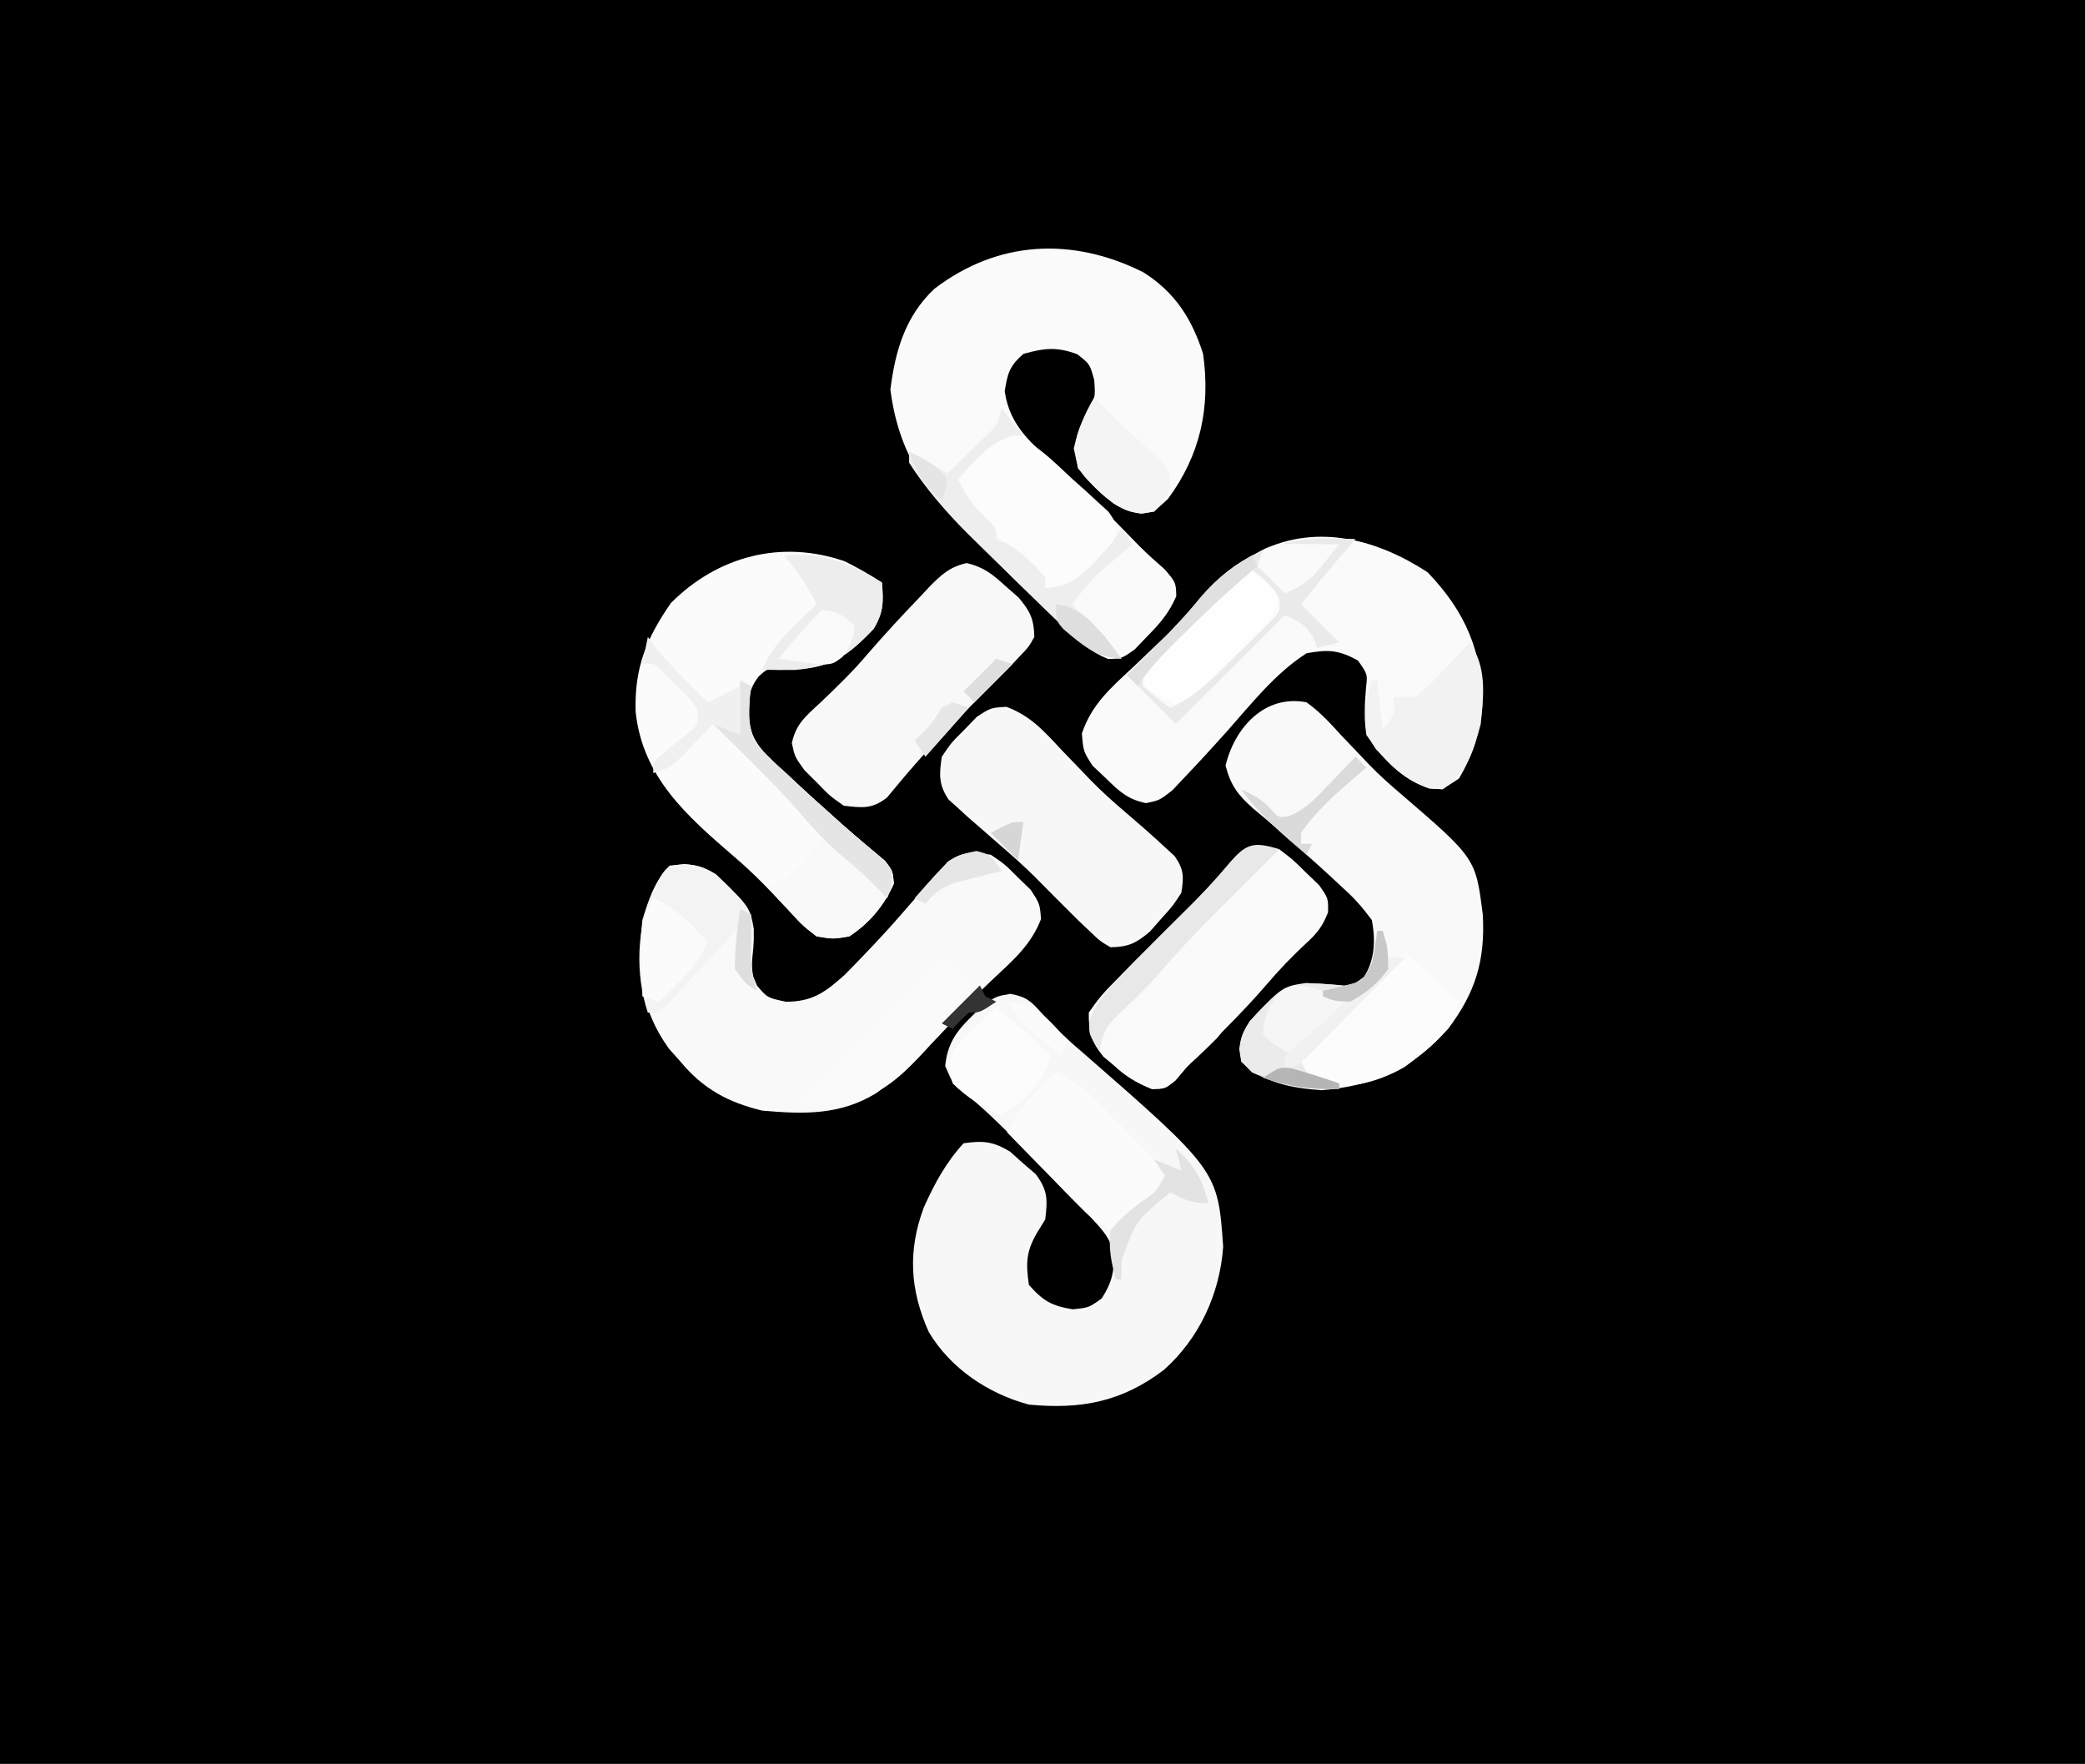
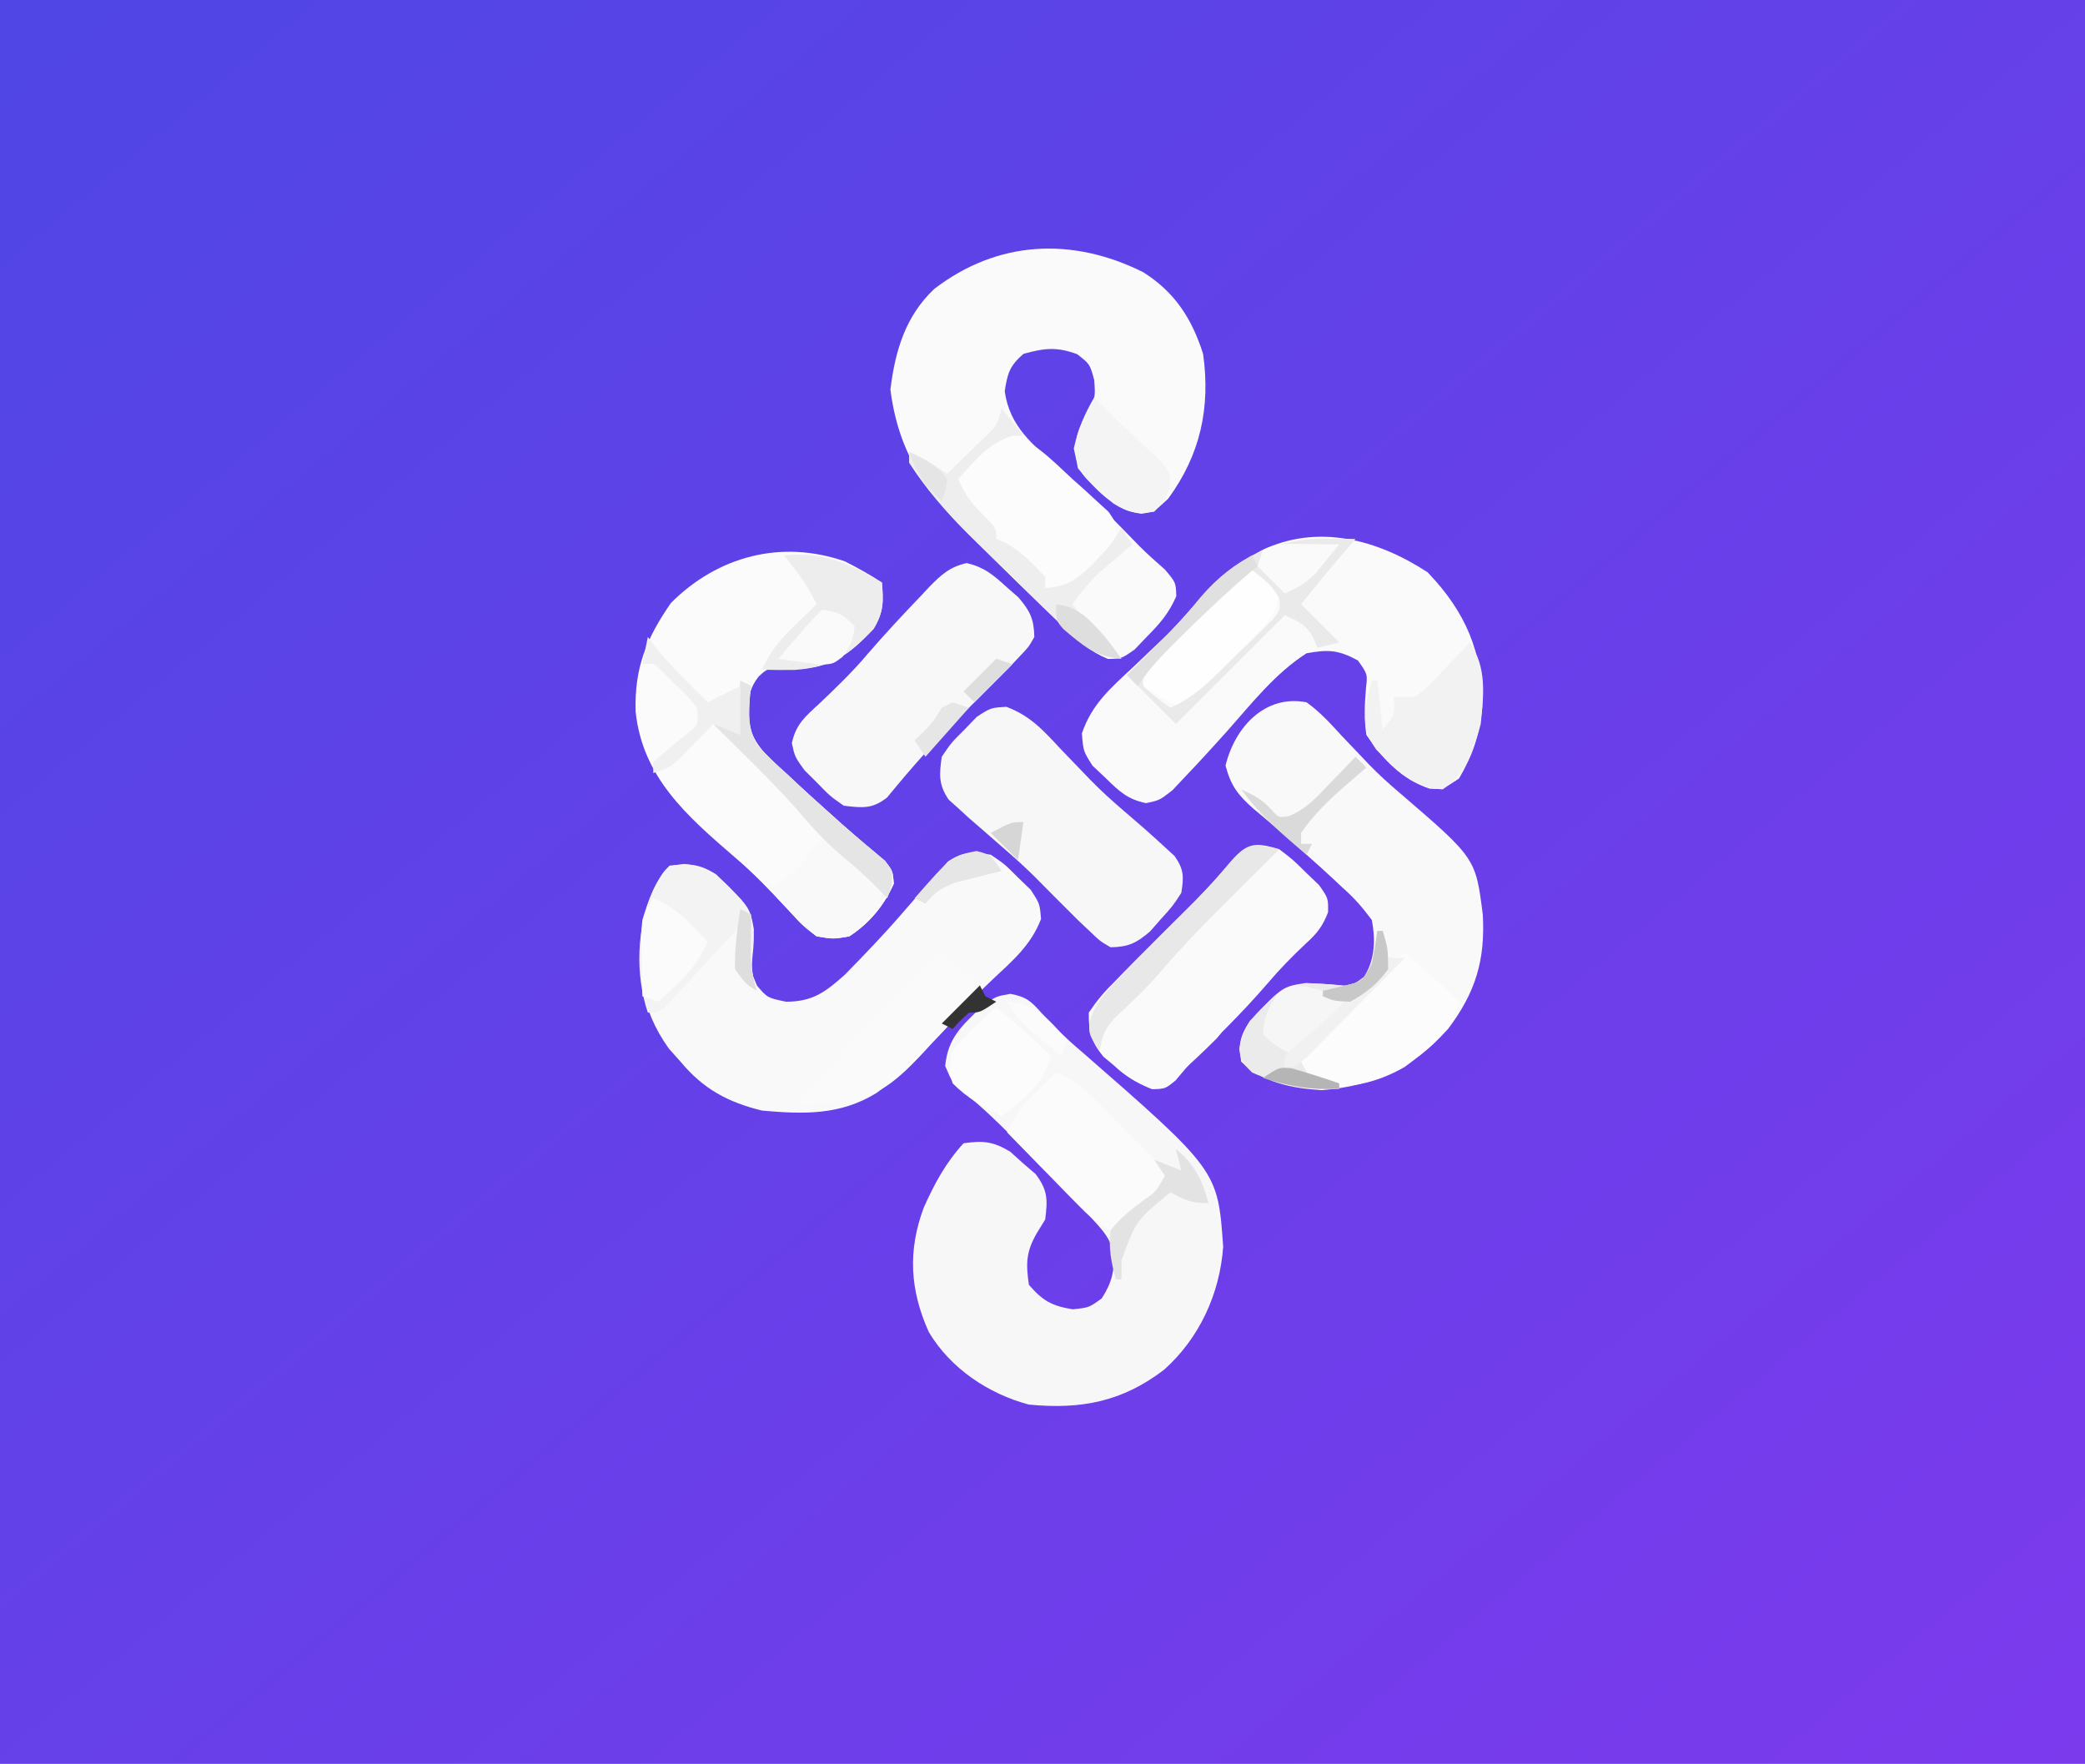
<svg xmlns="http://www.w3.org/2000/svg" version="1.1" width="383" height="324">
-   <path d="M0 0 C126.39 0 252.78 0 383 0 C383 106.92 383 213.84 383 324 C256.61 324 130.22 324 0 324 C0 217.08 0 110.16 0 0 Z " fill="#000000" transform="translate(0,0)" />
+   <defs>
+     <linearGradient id="bgGradient" x1="0%" y1="0%" x2="100%" y2="100%">
+       <stop offset="0%" style="stop-color:#4F46E5;stop-opacity:1" />
+       <stop offset="100%" style="stop-color:#7C3AED;stop-opacity:1" />
+     </linearGradient>
+   </defs>
+   <path d="M0 0 C126.39 0 252.78 0 383 0 C383 106.92 383 213.84 383 324 C256.61 324 130.22 324 0 324 C0 217.08 0 110.16 0 0 Z " fill="url(#bgGradient)" transform="translate(0,0)" />
  <path d="M0 0 C5.822 3.666 8.932 8.524 11 15 C12.392 24.877 10.49 33.578 4.562 41.625 C2 44 2 44 -0.359 44.371 C-5.442 43.657 -8.831 39.829 -12 36 C-12.895 31.672 -12.431 29.844 -10.438 25.938 C-8.766 23.068 -8.766 23.068 -9 19.812 C-9.793 16.884 -9.793 16.884 -12.125 15.062 C-15.892 13.67 -18.151 13.931 -22 15 C-24.538 17.21 -24.932 18.556 -25.438 21.875 C-24.534 28.331 -20.28 31.77 -15.551 35.742 C-10.325 40.367 -5.471 45.413 -0.6 50.407 C0.871 51.872 2.427 53.25 3.988 54.617 C6 57 6 57 6.078 59.508 C4.746 62.586 3.109 64.492 0.75 66.875 C-0.018 67.677 -0.787 68.479 -1.578 69.305 C-4 71 -4 71 -6.469 71.039 C-9.731 69.7 -11.687 67.931 -14.25 65.5 C-14.751 65.027 -15.252 64.553 -15.768 64.065 C-17.526 62.391 -19.264 60.697 -21 59 C-21.704 58.316 -22.409 57.632 -23.134 56.928 C-25.411 54.711 -27.676 52.483 -29.938 50.25 C-30.659 49.542 -31.381 48.833 -32.124 48.104 C-40.095 40.144 -44.991 32.931 -46.438 21.562 C-45.566 14.466 -43.693 8.068 -38.375 3.062 C-26.731 -5.858 -13.048 -6.513 0 0 Z " fill="#FAFAFA" transform="translate(210,50)" />
  <path d="M0 0 C2.91 0.54 3.77 1.312 5.715 3.508 C8.017 5.986 10.306 8.277 12.902 10.445 C38.11 32.44 38.11 32.44 39.09 46.445 C38.476 55.103 34.705 63.276 28.23 69.047 C20.535 74.934 12.971 76.367 3.402 75.445 C-4.06 73.457 -11 68.799 -14.984 62.121 C-18.456 54.363 -18.867 47.235 -15.91 39.258 C-13.911 34.817 -11.893 31.054 -8.598 27.445 C-4.991 26.933 -3.182 27.093 -0.043 28.984 C0.723 29.673 1.488 30.361 2.277 31.07 C3.059 31.743 3.84 32.416 4.645 33.109 C6.893 36.098 6.849 37.785 6.402 41.445 C5.907 42.25 5.412 43.054 4.902 43.883 C2.882 47.334 2.83 49.512 3.402 53.445 C5.984 56.407 7.591 57.313 11.465 57.945 C14.444 57.632 14.444 57.632 16.777 55.945 C18.612 53.123 19.156 50.942 18.977 47.568 C18.272 44.965 17.219 43.709 15.398 41.727 C14.764 41.033 14.13 40.34 13.477 39.626 C9.961 35.93 6.394 32.293 2.777 28.695 C2.04 27.954 1.303 27.213 0.543 26.449 C-2.397 23.514 -5.27 20.704 -8.535 18.129 C-10.598 16.445 -10.598 16.445 -11.973 13.258 C-11.447 7.915 -8.822 5.832 -5.09 2.168 C-2.598 0.445 -2.598 0.445 0 0 Z " fill="#F7F7F7" transform="translate(185.5977,182.5547)" />
  <path d="M0 0 C6.996 7.314 10.112 14.626 10.039 24.652 C9.609 29.449 8.217 33.732 5.75 37.875 C2.75 39.875 2.75 39.875 0.363 39.742 C-4.756 38.043 -8.277 34.277 -11.25 29.875 C-11.702 26.875 -11.581 24.288 -11.328 21.273 C-11.032 18.703 -11.032 18.703 -12.812 16.188 C-16.388 14.262 -18.225 14.137 -22.25 14.875 C-28.014 18.557 -32.383 24.162 -36.883 29.23 C-39.385 32.026 -41.911 34.785 -44.5 37.5 C-45.683 38.757 -45.683 38.757 -46.891 40.039 C-49.25 41.875 -49.25 41.875 -51.742 42.402 C-55.141 41.688 -56.659 40.234 -59.125 37.812 C-59.927 37.058 -60.729 36.304 -61.555 35.527 C-63.25 32.875 -63.25 32.875 -63.516 29.594 C-61.681 24.204 -58.236 21.256 -54.125 17.438 C-52.62 16.004 -51.117 14.568 -49.617 13.129 C-48.512 12.076 -48.512 12.076 -47.385 11.003 C-45.31 8.935 -43.411 6.791 -41.52 4.555 C-38.955 1.561 -36.533 -0.615 -33.062 -2.562 C-31.835 -3.272 -31.835 -3.272 -30.582 -3.996 C-20.204 -9.02 -9.193 -6.011 0 0 Z " fill="#FAFAFA" transform="translate(262.25,105.125)" />
  <path d="M0 0 C2.59 1.758 2.59 1.758 4.938 4.125 C5.73 4.891 6.523 5.656 7.34 6.445 C9 9 9 9 9.23 11.812 C7.387 16.588 4.067 19.42 0.375 22.875 C-1.036 24.224 -2.445 25.576 -3.852 26.93 C-4.546 27.596 -5.24 28.263 -5.955 28.95 C-8.609 31.61 -11.031 34.441 -13.477 37.291 C-15.209 39.235 -17.016 40.848 -19.125 42.375 C-19.746 42.836 -20.368 43.298 -21.008 43.773 C-27.674 47.878 -34.369 47.673 -42 47 C-48.287 45.466 -52.822 43.038 -57 38 C-57.701 37.216 -58.403 36.432 -59.125 35.625 C-64.511 28.085 -64.97 21.158 -64 12 C-62.93 8.457 -61.673 4.673 -59 2 C-55.395 1.602 -53.545 1.655 -50.445 3.617 C-44.238 9.658 -44.238 9.658 -43.531 13.648 C-43.593 15.355 -43.699 17.061 -43.855 18.762 C-44.157 21.186 -44.157 21.186 -42.938 24.062 C-41.023 26.285 -41.023 26.285 -37.625 27 C-32.731 27 -30.379 25.235 -26.789 22.02 C-23.221 18.381 -19.711 14.729 -16.375 10.875 C-15.251 9.582 -14.126 8.291 -13 7 C-12.12 5.983 -12.12 5.983 -11.223 4.945 C-10.634 4.303 -10.044 3.661 -9.438 3 C-8.921 2.422 -8.404 1.845 -7.871 1.25 C-5.087 -0.61 -3.278 -0.472 0 0 Z " fill="#F9F9F9" transform="translate(182,157)" />
  <path d="M0 0 C2.352 1.193 4.588 2.433 6.789 3.883 C7.095 7.407 7.118 9.347 5.242 12.402 C0.819 17.006 -2.069 19.385 -8.586 19.758 C-9.584 19.735 -10.581 19.711 -11.609 19.688 C-14.206 19.644 -14.206 19.644 -15.836 21.13 C-17.987 23.872 -17.84 26.147 -17.719 29.538 C-16.788 33.834 -13.901 36.176 -10.711 39.008 C-9.751 39.911 -9.751 39.911 -8.772 40.832 C-6.941 42.542 -5.084 44.218 -3.211 45.883 C-2.363 46.646 -1.515 47.409 -0.641 48.195 C1.987 50.513 4.655 52.771 7.352 55.008 C8.789 56.883 8.789 56.883 8.977 59.195 C7.197 63.222 4.492 66.472 0.789 68.883 C-2.113 69.398 -2.113 69.398 -5.211 68.883 C-7.922 66.723 -7.922 66.723 -10.586 63.82 C-13.725 60.486 -16.835 57.219 -20.336 54.258 C-29.019 46.772 -37.181 39.662 -38.449 27.621 C-38.695 19.584 -36.498 14.186 -31.961 7.633 C-23.375 -0.954 -11.69 -4.067 0 0 Z " fill="#FBFBFB" transform="translate(155.2109,103.1172)" />
  <path d="M0 0 C2.435 1.739 4.368 3.854 6.375 6.062 C7.52 7.267 8.667 8.471 9.816 9.672 C10.364 10.251 10.912 10.831 11.477 11.428 C13.329 13.34 15.282 15.092 17.312 16.812 C31.074 28.65 31.074 28.65 32.379 39.008 C32.845 47.398 31.052 53.286 26 60 C19.512 67.156 12.365 70.51 2.75 71.25 C-2.567 70.896 -8.137 69.863 -12 66 C-12.511 62.728 -12.225 61.349 -10.418 58.543 C-4.425 52.215 -4.425 52.215 -0.094 51.562 C1.807 51.644 3.706 51.761 5.602 51.918 C8.163 52.212 8.163 52.212 10.688 50.5 C12.514 47.02 12.709 43.808 12 40 C10.189 37.559 8.724 35.901 6.5 33.938 C5.953 33.424 5.405 32.91 4.841 32.38 C3.248 30.896 1.631 29.443 0 28 C-0.781 27.303 -1.562 26.605 -2.367 25.887 C-4.829 23.727 -7.298 21.581 -9.82 19.492 C-12.619 17.006 -13.929 15.272 -14.875 11.625 C-13.173 4.575 -7.636 -1.47 0 0 Z " fill="#F9F9F9" transform="translate(240,129)" />
  <path d="M0 0 C2.492 1.891 2.492 1.891 4.875 4.25 C5.677 5.018 6.479 5.787 7.305 6.578 C9 9 9 9 8.953 11.59 C7.918 14.208 6.951 15.437 4.875 17.312 C2.344 19.695 -0.004 22.097 -2.25 24.75 C-6.874 30.119 -11.959 35.028 -17 40 C-17.666 40.789 -18.333 41.578 -19.02 42.391 C-21 44 -21 44 -23.484 43.949 C-26.241 42.909 -28.024 41.737 -30.25 39.812 C-30.936 39.241 -31.622 38.67 -32.328 38.082 C-34.575 35.284 -35.036 33.59 -35 30 C-33.475 27.759 -32.154 26.174 -30.25 24.312 C-29.753 23.799 -29.256 23.286 -28.743 22.757 C-27.18 21.152 -25.594 19.574 -24 18 C-23.009 17.008 -22.018 16.016 -21.027 15.023 C-19.176 13.171 -17.317 11.328 -15.453 9.488 C-13.344 7.349 -11.367 5.175 -9.438 2.875 C-6.105 -1.056 -4.855 -1.501 0 0 Z " fill="#FAFAFA" transform="translate(235,156)" />
  <path d="M0 0 C3.172 0.75 4.773 2.077 7.18 4.262 C8.348 5.288 8.348 5.288 9.539 6.336 C11.681 8.871 12.345 10.264 12.43 13.574 C11.383 15.426 11.383 15.426 9.68 17.199 C9.035 17.882 8.391 18.566 7.727 19.27 C1.099 25.919 1.099 25.919 -1.505 28.491 C-4.284 31.244 -6.947 34.055 -9.508 37.012 C-10.052 37.639 -10.596 38.267 -11.156 38.914 C-12.328 40.29 -13.483 41.68 -14.633 43.074 C-17.408 45.222 -19.125 44.959 -22.57 44.574 C-25.125 42.781 -25.125 42.781 -27.445 40.387 C-28.226 39.609 -29.008 38.832 -29.812 38.031 C-31.57 35.574 -31.57 35.574 -32.113 33.074 C-31.348 29.553 -29.638 28.188 -27.008 25.762 C-23.923 22.833 -20.934 19.955 -18.195 16.699 C-15.048 13.057 -11.785 9.54 -8.445 6.074 C-7.942 5.533 -7.439 4.992 -6.92 4.434 C-4.713 2.177 -3.12 0.697 0 0 Z " fill="#F8F8F8" transform="translate(177.5703,103.4258)" />
  <path d="M0 0 C4.397 1.643 6.849 4.396 10 7.793 C11.236 9.08 12.475 10.365 13.715 11.648 C14.304 12.263 14.893 12.877 15.5 13.509 C17.434 15.483 19.458 17.314 21.562 19.105 C24.12 21.298 26.661 23.495 29.125 25.793 C29.991 26.586 29.991 26.586 30.875 27.395 C32.612 29.859 32.603 31.208 32.125 34.168 C30.551 36.59 30.551 36.59 28.438 38.918 C27.753 39.697 27.069 40.475 26.363 41.277 C23.823 43.423 22.444 44.1 19.125 44.168 C17.168 43.016 17.168 43.016 15.312 41.23 C14.625 40.582 13.938 39.934 13.23 39.266 C12.536 38.573 11.841 37.881 11.125 37.168 C10.461 36.507 9.797 35.845 9.113 35.164 C7.781 33.827 6.453 32.486 5.129 31.141 C3.168 29.211 1.147 27.401 -0.938 25.605 C-2.251 24.461 -3.564 23.315 -4.875 22.168 C-5.554 21.58 -6.234 20.992 -6.934 20.387 C-7.574 19.799 -8.215 19.211 -8.875 18.605 C-9.453 18.089 -10.03 17.572 -10.625 17.039 C-12.485 14.255 -12.347 12.446 -11.875 9.168 C-10.117 6.578 -10.117 6.578 -7.75 4.23 C-6.984 3.438 -6.219 2.645 -5.43 1.828 C-2.875 0.168 -2.875 0.168 0 0 Z " fill="#F7F7F7" transform="translate(184.875,129.832)" />
  <path d="M0 0 C5.444 1.531 8.972 5.237 13 9 C13.768 9.681 14.537 10.361 15.328 11.062 C16.065 11.743 16.803 12.424 17.562 13.125 C18.244 13.746 18.926 14.368 19.629 15.008 C21 17 21 17 20.953 19.469 C19.824 22.467 18.45 24.116 16.188 26.375 C15.5 27.084 14.813 27.793 14.105 28.523 C12 30 12 30 9.953 29.961 C7.51 28.759 6.279 27.359 4.562 25.25 C1.843 21.997 -0.959 18.961 -4 16 C-5.667 14.333 -7.333 12.667 -9 11 C-7.592 7.785 -5.897 5.678 -3.375 3.25 C-2.743 2.636 -2.112 2.023 -1.461 1.391 C-0.738 0.702 -0.738 0.702 0 0 Z " fill="#FCFCFC" transform="translate(184,79)" />
  <path d="M0 0 C3.363 1.457 5.545 3.311 8.109 5.914 C8.863 6.675 9.618 7.435 10.395 8.219 C11.172 9.013 11.949 9.807 12.75 10.625 C13.543 11.427 14.336 12.229 15.152 13.055 C17.106 15.032 19.055 17.014 21 19 C20.064 20.106 19.126 21.209 18.188 22.312 C17.665 22.927 17.143 23.542 16.605 24.176 C16.076 24.778 15.546 25.38 15 26 C14.283 26.888 14.283 26.888 13.551 27.793 C12 29 12 29 10.069 28.926 C7.442 27.75 5.903 26.242 3.891 24.184 C3.137 23.42 2.382 22.656 1.605 21.869 C0.828 21.067 0.051 20.264 -0.75 19.438 C-1.543 18.631 -2.336 17.825 -3.152 16.994 C-5.108 15.003 -7.057 13.005 -9 11 C-7.491 7.819 -5.921 5.701 -3.375 3.25 C-2.743 2.636 -2.112 2.023 -1.461 1.391 C-0.738 0.702 -0.738 0.702 0 0 Z " fill="#FBFBFB" transform="translate(194,197)" />
  <path d="M0 0 C7 6 7 6 10 9 C8.632 14.644 4.474 17.687 0 21 C-5.235 24.005 -11.019 25.328 -17 24 C-17.99 22.68 -18.98 21.36 -20 20 C-13.4 13.4 -6.8 6.8 0 0 Z " fill="#FCFCFC" transform="translate(258,175)" />
  <path d="M0 0 C0.66 0.33 1.32 0.66 2 1 C1.925 1.567 1.849 2.134 1.771 2.718 C1.508 6.185 1.334 8.906 3.184 11.942 C4.87 13.792 6.628 15.463 8.5 17.125 C9.14 17.727 9.78 18.329 10.439 18.949 C12.27 20.659 14.127 22.335 16 24 C16.848 24.763 17.696 25.526 18.57 26.312 C21.198 28.63 23.865 30.888 26.562 33.125 C28 35 28 35 28.188 37.312 C26.408 41.339 23.703 44.589 20 47 C17.066 47.48 17.066 47.48 14 47 C11.445 45.031 11.445 45.031 9.125 42.5 C8.344 41.665 7.563 40.829 6.758 39.969 C6.178 39.319 5.598 38.669 5 38 C5.889 37.617 5.889 37.617 6.797 37.227 C9.212 35.882 10.512 34.508 12.25 32.375 C12.771 31.743 13.292 31.112 13.828 30.461 C14.215 29.979 14.602 29.497 15 29 C8.803 21.541 1.896 14.803 -5 8 C-4.01 8 -3.02 8 -2 8 C-1.67 8.33 -1.34 8.66 -1 9 C-0.67 6.03 -0.34 3.06 0 0 Z " fill="#F9F9F9" transform="translate(136,125)" />
  <path d="M0 0 C1.106 0.936 2.209 1.874 3.312 2.812 C4.235 3.596 4.235 3.596 5.176 4.395 C8.551 7.365 8.551 7.365 10 9 C10.165 11.968 9.428 13.503 7.504 15.738 C6.282 16.965 5.037 18.168 3.77 19.348 C1.862 21.066 1.862 21.066 -0.125 23.5 C-2 25 -2 25 -4.375 25.062 C-8.633 23.339 -12.022 20.959 -14.105 16.785 C-13.953 12.765 -11.92 11.307 -9.111 8.584 C-8.435 7.958 -7.759 7.332 -7.062 6.688 C-6.39 6.042 -5.718 5.397 -5.025 4.732 C-3.363 3.141 -1.688 1.565 0 0 Z " fill="#FAFAFA" transform="translate(216,175)" />
  <path d="M0 0 C5.026 0.472 7.097 3.099 10.453 6.652 C12.887 10.261 12.952 12.805 12.461 17.043 C12.232 19.405 12.542 21.054 13.242 23.305 C11.18 21.805 11.18 21.805 9.242 19.305 C9.283 16.573 9.805 14.012 10.242 11.305 C9.411 12.208 8.579 13.112 7.723 14.043 C6.625 15.234 5.527 16.426 4.43 17.617 C3.882 18.212 3.335 18.807 2.771 19.42 C2.24 19.997 1.708 20.574 1.16 21.168 C0.43 21.961 0.43 21.961 -0.316 22.771 C-0.792 23.277 -1.267 23.783 -1.758 24.305 C-2.272 24.864 -2.786 25.424 -3.315 26.001 C-4.758 27.305 -4.758 27.305 -6.758 27.305 C-9.096 20.289 -8.825 11.752 -5.82 4.992 C-3.442 0.38 -3.442 0.38 0 0 Z " fill="#F3F3F3" transform="translate(125.7578,158.6953)" />
  <path d="M0 0 C1.98 1.65 3.96 3.3 6 5 C5.409 8.35 4.325 10.094 2.016 12.566 C1.41 13.217 0.804 13.867 0.18 14.537 C-0.457 15.205 -1.094 15.874 -1.75 16.562 C-2.682 17.571 -2.682 17.571 -3.633 18.6 C-9.013 24.315 -12.716 27.279 -20.812 27.688 C-21.974 27.753 -23.135 27.819 -24.332 27.887 C-25.653 27.943 -25.653 27.943 -27 28 C-21.755 21.634 -15.979 15.864 -10.125 10.062 C-9.14 9.083 -8.156 8.103 -7.172 7.123 C-4.784 4.746 -2.393 2.372 0 0 Z " fill="#FAFAFA" transform="translate(173,175)" />
  <path d="M0 0 C3.138 4.708 2.554 9.489 2 15 C0.623 20.109 -0.514 24.009 -5 27 C-10.562 26.699 -13.519 23.457 -17.238 19.633 C-19.306 16.542 -19.453 15.09 -19.062 11.438 C-18.756 9.948 -18.418 8.462 -18 7 C-17.67 7 -17.34 7 -17 7 C-16.67 9.97 -16.34 12.94 -16 16 C-13.723 13.185 -13.723 13.185 -14 10 C-12.68 10 -11.36 10 -10 10 C-7.317 7.803 -7.317 7.803 -4.75 5 C-3.858 4.072 -2.966 3.144 -2.047 2.188 C-1.034 1.105 -1.034 1.105 0 0 Z " fill="#F2F2F2" transform="translate(270,118)" />
  <path d="M0 0 C1.98 1.65 3.96 3.3 6 5 C5.434 8.775 3.877 10.476 1.184 13.109 C0.42 13.863 -0.344 14.618 -1.131 15.395 C-2.335 16.56 -2.335 16.56 -3.562 17.75 C-4.772 18.939 -4.772 18.939 -6.006 20.152 C-7.997 22.108 -9.995 24.057 -12 26 C-14.494 24.796 -16.681 23.546 -19 22 C-18.444 18.119 -16.723 16.372 -13.965 13.672 C-12.752 12.473 -12.752 12.473 -11.514 11.25 C-10.664 10.425 -9.813 9.6 -8.938 8.75 C-8.083 7.91 -7.229 7.069 -6.35 6.203 C-4.24 4.129 -2.123 2.061 0 0 Z " fill="#FEFEFE" transform="translate(229,104)" />
  <path d="M0 0 C0.33 0 0.66 0 1 0 C1.33 1.65 1.66 3.3 2 5 C2.99 5 3.98 5 5 5 C-1.27 11.27 -7.54 17.54 -14 24 C-12.33 27.224 -12.33 27.224 -9.375 27.688 C-8.591 27.791 -7.808 27.894 -7 28 C-7 28.33 -7 28.66 -7 29 C-12.822 29.372 -17.648 28.376 -23 26 C-25 24 -25 24 -25.363 21.676 C-24.747 17.137 -21.918 14.89 -18.719 11.812 C-14.829 9.219 -11.922 9.539 -7.395 9.926 C-4.825 10.226 -4.825 10.226 -2.375 8.375 C-0.749 5.567 -0.292 3.215 0 0 Z " fill="#EBEBEB" transform="translate(253,171)" />
  <path d="M0 0 C0.985 0.009 1.97 0.018 2.984 0.027 C4.106 0.045 4.106 0.045 5.25 0.062 C4.863 0.51 4.477 0.957 4.078 1.418 C1.066 4.915 -1.893 8.437 -4.75 12.062 C-2.44 14.373 -0.13 16.683 2.25 19.062 C0.93 19.392 -0.39 19.723 -1.75 20.062 C-1.998 19.444 -2.245 18.825 -2.5 18.188 C-3.97 15.688 -5.164 15.229 -7.75 14.062 C-8.285 14.597 -8.82 15.132 -9.371 15.683 C-15.497 21.81 -21.624 27.936 -27.75 34.062 C-30.75 31.062 -33.75 28.062 -36.75 25.062 C-36.109 24.433 -35.469 23.804 -34.809 23.156 C-30.774 19.164 -26.819 15.229 -23.25 10.812 C-17.072 3.578 -9.398 -0.112 0 0 Z M-14.75 5.062 C-17.929 8.154 -21.091 11.263 -24.25 14.375 C-25.156 15.256 -26.062 16.137 -26.996 17.045 C-28.282 18.316 -28.282 18.316 -29.594 19.613 C-30.39 20.394 -31.186 21.174 -32.006 21.978 C-34.071 23.993 -34.071 23.993 -33.75 27.062 C-31.311 29.264 -31.311 29.264 -28.75 31.062 C-23.707 28.827 -20.306 25.026 -16.438 21.188 C-15.684 20.467 -14.931 19.746 -14.154 19.004 C-13.447 18.304 -12.74 17.604 -12.012 16.883 C-11.362 16.246 -10.712 15.61 -10.042 14.954 C-8.566 13.17 -8.566 13.17 -8.734 11.074 C-10.153 8.265 -12.225 6.875 -14.75 5.062 Z " fill="#EAEAEA" transform="translate(243.75,98.9375)" />
  <path d="M0 0 C7.246 -0.671 11.758 1.419 18 5 C18.299 8.501 18.32 10.466 16.488 13.52 C11.866 18.39 8.757 20.555 1.938 21.062 C-0.042 21.083 -2.022 21.076 -4 21 C-2.523 17.548 -0.562 15.35 2.125 12.75 C2.849 12.044 3.574 11.337 4.32 10.609 C4.875 10.078 5.429 9.547 6 9 C4.386 5.598 2.414 2.897 0 0 Z " fill="#EDEDED" transform="translate(144,102)" />
  <path d="M0 0 C1.32 1.65 2.64 3.3 4 5 C2.979 5.031 2.979 5.031 1.938 5.062 C-2.469 6.469 -4.948 9.631 -8 13 C-6.696 15.863 -5.672 17.328 -3.375 19.625 C-1 22 -1 22 -1 24 C-0.443 24.227 0.114 24.454 0.688 24.688 C3.662 26.376 5.72 28.467 8 31 C8 31.66 8 32.32 8 33 C12.965 32.85 15.206 30.169 18.449 26.789 C20.175 24.874 20.175 24.874 22 22 C22.66 22.99 23.32 23.98 24 25 C23.457 25.459 22.915 25.918 22.355 26.391 C21.64 27.004 20.925 27.618 20.188 28.25 C19.48 28.853 18.772 29.457 18.043 30.078 C16.081 31.924 14.543 33.799 13 36 C15.778 39.601 18.74 42.83 22 46 C17.285 45.525 15.144 43.72 11.75 40.5 C11.249 40.027 10.748 39.553 10.232 39.065 C8.474 37.391 6.736 35.697 5 34 C4.296 33.316 3.591 32.632 2.866 31.928 C0.589 29.711 -1.676 27.483 -3.938 25.25 C-4.659 24.542 -5.381 23.833 -6.124 23.104 C-10.245 18.988 -13.849 14.908 -17 10 C-17 9.34 -17 8.68 -17 8 C-14.506 9.204 -12.319 10.454 -10 12 C-8.515 10.569 -7.037 9.13 -5.562 7.688 C-4.739 6.887 -3.915 6.086 -3.066 5.262 C-0.806 3.095 -0.806 3.095 0 0 Z " fill="#EEEEEE" transform="translate(184,75)" />
  <path d="M0 0 C1.106 0.936 2.209 1.874 3.312 2.812 C3.927 3.335 4.542 3.857 5.176 4.395 C6.854 5.872 8.439 7.4 10 9 C8.599 14.292 5.145 16.775 1 20 C-2.429 18.329 -5.276 16.724 -8 14 C-8.812 11.25 -8.812 11.25 -8 8 C-5.561 5.069 -2.861 2.516 0 0 Z " fill="#FCFCFC" transform="translate(183,185)" />
  <path d="M0 0 C1.099 1.099 2.196 2.2 3.285 3.309 C4.618 4.623 5.987 5.9 7.371 7.16 C8.197 7.932 9.024 8.704 9.875 9.5 C10.677 10.232 11.479 10.964 12.305 11.719 C14 14 14 14 13.883 16.656 C13 19 13 19 11 21 C7.776 21.482 6.344 21.21 3.543 19.496 C-2.804 13.949 -2.804 13.949 -3.75 9.375 C-2.967 5.853 -1.819 3.108 0 0 Z " fill="#F4F4F4" transform="translate(201,73)" />
  <path d="M0 0 C-2.614 2.619 -5.233 5.233 -7.867 7.832 C-12.875 12.787 -17.783 17.742 -22.336 23.125 C-24.858 25.967 -27.624 28.548 -30.398 31.141 C-32.109 33.126 -32.603 34.439 -33 37 C-35 34 -35 34 -34.863 31.598 C-33.822 28.464 -32.446 26.843 -30.188 24.438 C-29.381 23.574 -28.574 22.71 -27.742 21.82 C-24.286 18.265 -20.785 14.758 -17.255 11.276 C-14.502 8.549 -11.864 5.783 -9.375 2.812 C-5.982 -1.206 -4.917 -1.165 0 0 Z " fill="#E8E8E8" transform="translate(235,156)" />
  <path d="M0 0 C0.66 0.33 1.32 0.66 2 1 C1.925 1.567 1.849 2.134 1.771 2.718 C1.508 6.185 1.334 8.906 3.184 11.942 C4.87 13.792 6.628 15.463 8.5 17.125 C9.14 17.727 9.78 18.329 10.439 18.949 C12.27 20.659 14.127 22.335 16 24 C16.848 24.763 17.696 25.526 18.57 26.312 C21.198 28.63 23.865 30.888 26.562 33.125 C28 35 28 35 27.75 37.75 C27.503 38.492 27.255 39.235 27 40 C25.979 38.948 25.979 38.948 24.938 37.875 C22.923 35.849 20.829 34.004 18.625 32.188 C15.461 29.51 12.851 26.589 10.176 23.434 C5.368 18.056 0.134 13.064 -5 8 C-4.01 8 -3.02 8 -2 8 C-1.67 8.33 -1.34 8.66 -1 9 C-0.67 6.03 -0.34 3.06 0 0 Z " fill="#E5E5E5" transform="translate(136,125)" />
  <path d="M0 0 C4.292 1.651 6.879 4.738 10 8 C8.592 11.215 6.897 13.322 4.375 15.75 C3.428 16.67 3.428 16.67 2.461 17.609 C1.979 18.068 1.497 18.527 1 19 C0.01 18.67 -0.98 18.34 -2 18 C-2.054 15.75 -2.093 13.5 -2.125 11.25 C-2.148 9.997 -2.171 8.744 -2.195 7.453 C-2.015 4.272 -1.69 2.635 0 0 Z " fill="#FBFBFB" transform="translate(120,165)" />
  <path d="M0 0 C1.011 0.268 2.021 0.536 3.062 0.812 C4.011 0.998 4.96 1.184 5.938 1.375 C6.639 1.519 7.34 1.664 8.062 1.812 C4.855 5.619 1.655 9.358 -1.938 12.812 C-4.406 11.661 -5.985 10.765 -7.938 8.812 C-7.772 5.659 -7.083 4.018 -5.25 1.438 C-2.938 -0.188 -2.938 -0.188 0 0 Z " fill="#F6F6F6" transform="translate(239.9375,181.1875)" />
  <path d="M0 0 C2.935 0.367 3.864 0.864 6 3 C5.77 5.379 5.2 6.732 3.773 8.648 C2 10 2 10 -0.48 10.074 C-1.82 9.883 -1.82 9.883 -3.188 9.688 C-4.089 9.568 -4.99 9.448 -5.918 9.324 C-6.605 9.217 -7.292 9.11 -8 9 C-7.043 7.874 -6.084 6.749 -5.125 5.625 C-4.591 4.999 -4.058 4.372 -3.508 3.727 C-2.386 2.442 -1.206 1.206 0 0 Z " fill="#FAFAFA" transform="translate(151,112)" />
  <path d="M0 0 C1.096 0.009 2.191 0.018 3.32 0.027 C4.163 0.039 5.006 0.051 5.875 0.062 C4.967 1.194 4.048 2.318 3.125 3.438 C2.615 4.064 2.104 4.69 1.578 5.336 C-0.207 7.146 -1.804 8.064 -4.125 9.062 C-5.775 7.412 -7.425 5.763 -9.125 4.062 C-8.795 3.072 -8.465 2.083 -8.125 1.062 C-5.36 -0.32 -3.079 -0.033 0 0 Z " fill="#FAFAFA" transform="translate(240.125,99.9375)" />
  <path d="M0 0 C0.516 0.681 1.031 1.361 1.562 2.062 C4.501 5.603 7.708 8.791 11 12 C11.619 11.691 12.238 11.381 12.875 11.062 C14.25 10.375 15.625 9.688 17 9 C17 11.97 17 14.94 17 18 C15.35 17.34 13.7 16.68 12 16 C11.457 16.566 10.915 17.132 10.355 17.715 C9.64 18.448 8.925 19.182 8.188 19.938 C7.48 20.668 6.772 21.399 6.043 22.152 C4 24 4 24 1 25 C1 24.34 1 23.68 1 23 C3.004 21.144 5.121 19.465 7.25 17.754 C9.353 16.059 9.353 16.059 9 13 C7.311 10.87 7.311 10.87 5.125 8.812 C4.406 8.097 3.686 7.382 2.945 6.645 C1.17 4.785 1.17 4.785 -1 5 C-0.67 3.35 -0.34 1.7 0 0 Z " fill="#F0F0F0" transform="translate(119,117)" />
  <path d="M0 0 C3.483 3.019 4.792 5.569 6 10 C2.894 10 1.647 9.461 -1 8 C-7.292 13.159 -7.292 13.159 -10 20.5 C-10 21.655 -10 22.81 -10 24 C-10.33 24 -10.66 24 -11 24 C-11.896 20.912 -12.393 18.209 -12 15 C-10.196 12.75 -8.302 11.209 -5.98 9.508 C-3.752 7.981 -3.752 7.981 -2 5 C-2.66 4.01 -3.32 3.02 -4 2 C-1.525 2.99 -1.525 2.99 1 4 C0.67 2.68 0.34 1.36 0 0 Z " fill="#E3E3E3" transform="translate(216,211)" />
  <path d="M0 0 C0.33 0 0.66 0 1 0 C1.33 1.65 1.66 3.3 2 5 C2.99 5 3.98 5 5 5 C2.195 7.855 -0.617 10.703 -3.435 13.545 C-4.393 14.513 -5.35 15.483 -6.304 16.455 C-7.675 17.85 -9.052 19.237 -10.43 20.625 C-11.257 21.463 -12.085 22.301 -12.937 23.164 C-15 25 -15 25 -17 25 C-17 24.34 -17 23.68 -17 23 C-15.355 21.379 -15.355 21.379 -13.188 19.562 C-10.689 17.455 -8.276 15.348 -6 13 C-7.32 12.34 -8.64 11.68 -10 11 C-8.329 10.598 -8.329 10.598 -6.625 10.188 C-2.782 9.342 -2.782 9.342 -1 6 C-0.61 4.01 -0.268 2.01 0 0 Z " fill="#F1F1F1" transform="translate(253,171)" />
  <path d="M0 0 C0.33 0.66 0.66 1.32 1 2 C0.562 2.366 0.123 2.732 -0.328 3.109 C-4.861 6.979 -9.155 11.046 -13.375 15.25 C-14.161 16.029 -14.161 16.029 -14.962 16.823 C-17.253 19.123 -19.193 21.289 -21 24 C-21.66 23.34 -22.32 22.68 -23 22 C-22.359 21.371 -21.719 20.742 -21.059 20.094 C-16.972 16.05 -12.949 12.03 -9.25 7.625 C-6.459 4.35 -3.707 2.17 0 0 Z " fill="#E0E0E0" transform="translate(230,102)" />
  <path d="M0 0 C0.66 0.66 1.32 1.32 2 2 C1.203 2.671 1.203 2.671 0.391 3.355 C-3.457 6.648 -7.114 9.791 -10 14 C-10 14.66 -10 15.32 -10 16 C-9.34 16 -8.68 16 -8 16 C-8.33 16.66 -8.66 17.32 -9 18 C-13.421 14.277 -17.578 10.705 -21 6 C-18.727 7.019 -17.17 7.809 -15.5 9.688 C-14.11 11.213 -14.11 11.213 -12.234 10.898 C-8.999 9.597 -7.155 7.437 -4.75 4.938 C-3.858 4.018 -2.966 3.099 -2.047 2.152 C-1.371 1.442 -0.696 0.732 0 0 Z " fill="#DADADA" transform="translate(249,139)" />
  <path d="M0 0 C2.625 0.688 2.625 0.688 4.625 3.688 C3.866 3.869 3.106 4.051 2.324 4.238 C0.833 4.615 0.833 4.615 -0.688 5 C-2.167 5.365 -2.167 5.365 -3.676 5.738 C-6.376 6.688 -7.585 7.506 -9.375 9.688 C-10.035 9.357 -10.695 9.027 -11.375 8.688 C-4.55 0.927 -4.55 0.927 0 0 Z " fill="#E6E6E6" transform="translate(179.375,156.3125)" />
  <path d="M0 0 C4.271 0.475 6.205 2.918 9 6 C10.028 7.312 11.041 8.637 12 10 C7.313 9.716 4.791 7.486 1.355 4.57 C0 3 0 3 0 0 Z " fill="#DEDEDE" transform="translate(194,111)" />
  <path d="M0 0 C5.4 0.318 7.523 3.2 11 7 C10.67 7.99 10.34 8.98 10 10 C2.517 3.85 2.517 3.85 0 0 Z " fill="#FBFBFB" transform="translate(185,184)" />
  <path d="M0 0 C0.99 0.33 1.98 0.66 3 1 C0.36 3.97 -2.28 6.94 -5 10 C-5.66 9.01 -6.32 8.02 -7 7 C-6.546 6.567 -6.093 6.134 -5.625 5.688 C-3.8 3.892 -3.8 3.892 -2 1 C-1.34 0.67 -0.68 0.34 0 0 Z " fill="#E6E6E6" transform="translate(175,129)" />
  <path d="M0 0 C0.33 0 0.66 0 1 0 C1.938 3.125 1.938 3.125 2 7 C0.086 9.669 -2.104 11.461 -5 13 C-7.938 12.875 -7.938 12.875 -10 12 C-10 11.67 -10 11.34 -10 11 C-8.329 10.598 -8.329 10.598 -6.625 10.188 C-2.782 9.342 -2.782 9.342 -1 6 C-0.61 4.01 -0.268 2.01 0 0 Z " fill="#C8C8C8" transform="translate(253,171)" />
  <path d="M0 0 C2.934 0.819 5.811 1.747 8.688 2.75 C8.688 3.08 8.688 3.41 8.688 3.75 C3.495 3.962 -0.439 3.341 -5.312 1.75 C-2.312 -0.25 -2.312 -0.25 0 0 Z " fill="#B5B5B5" transform="translate(237.3125,196.25)" />
  <path d="M0 0 C2.844 1.275 5.138 2.451 7 5 C6.688 7.188 6.688 7.188 6 9 C2.919 6.227 1.312 3.937 0 0 Z " fill="#E5E5E5" transform="translate(167,83)" />
  <path d="M0 0 C0.99 0.33 1.98 0.66 3 1 C0.69 3.31 -1.62 5.62 -4 8 C-4.66 7.34 -5.32 6.68 -6 6 C-4.02 4.02 -2.04 2.04 0 0 Z " fill="#DEDEDE" transform="translate(183,121)" />
  <path d="M0 0 C0.33 0.66 0.66 1.32 1 2 C1.66 2.33 2.32 2.66 3 3 C0 5 0 5 -2 5 C-3.625 6.458 -3.625 6.458 -5 8 C-5.66 7.67 -6.32 7.34 -7 7 C-4.69 4.69 -2.38 2.38 0 0 Z " fill="#333333" transform="translate(180,181)" />
  <path d="M0 0 C0.66 0.33 1.32 0.66 2 1 C1.988 1.675 1.977 2.351 1.965 3.047 C1.956 3.939 1.947 4.831 1.938 5.75 C1.926 6.632 1.914 7.513 1.902 8.422 C1.992 10.782 2.331 12.745 3 15 C0.938 13.688 0.938 13.688 -1 11 C-1.059 7.273 -0.583 3.676 0 0 Z " fill="#DEDEDE" transform="translate(136,167)" />
  <path d="M0 0 C-0.33 2.31 -0.66 4.62 -1 7 C-2.65 5.35 -4.3 3.7 -6 2 C-2.25 0 -2.25 0 0 0 Z " fill="#D6D6D6" transform="translate(188,151)" />
</svg>
